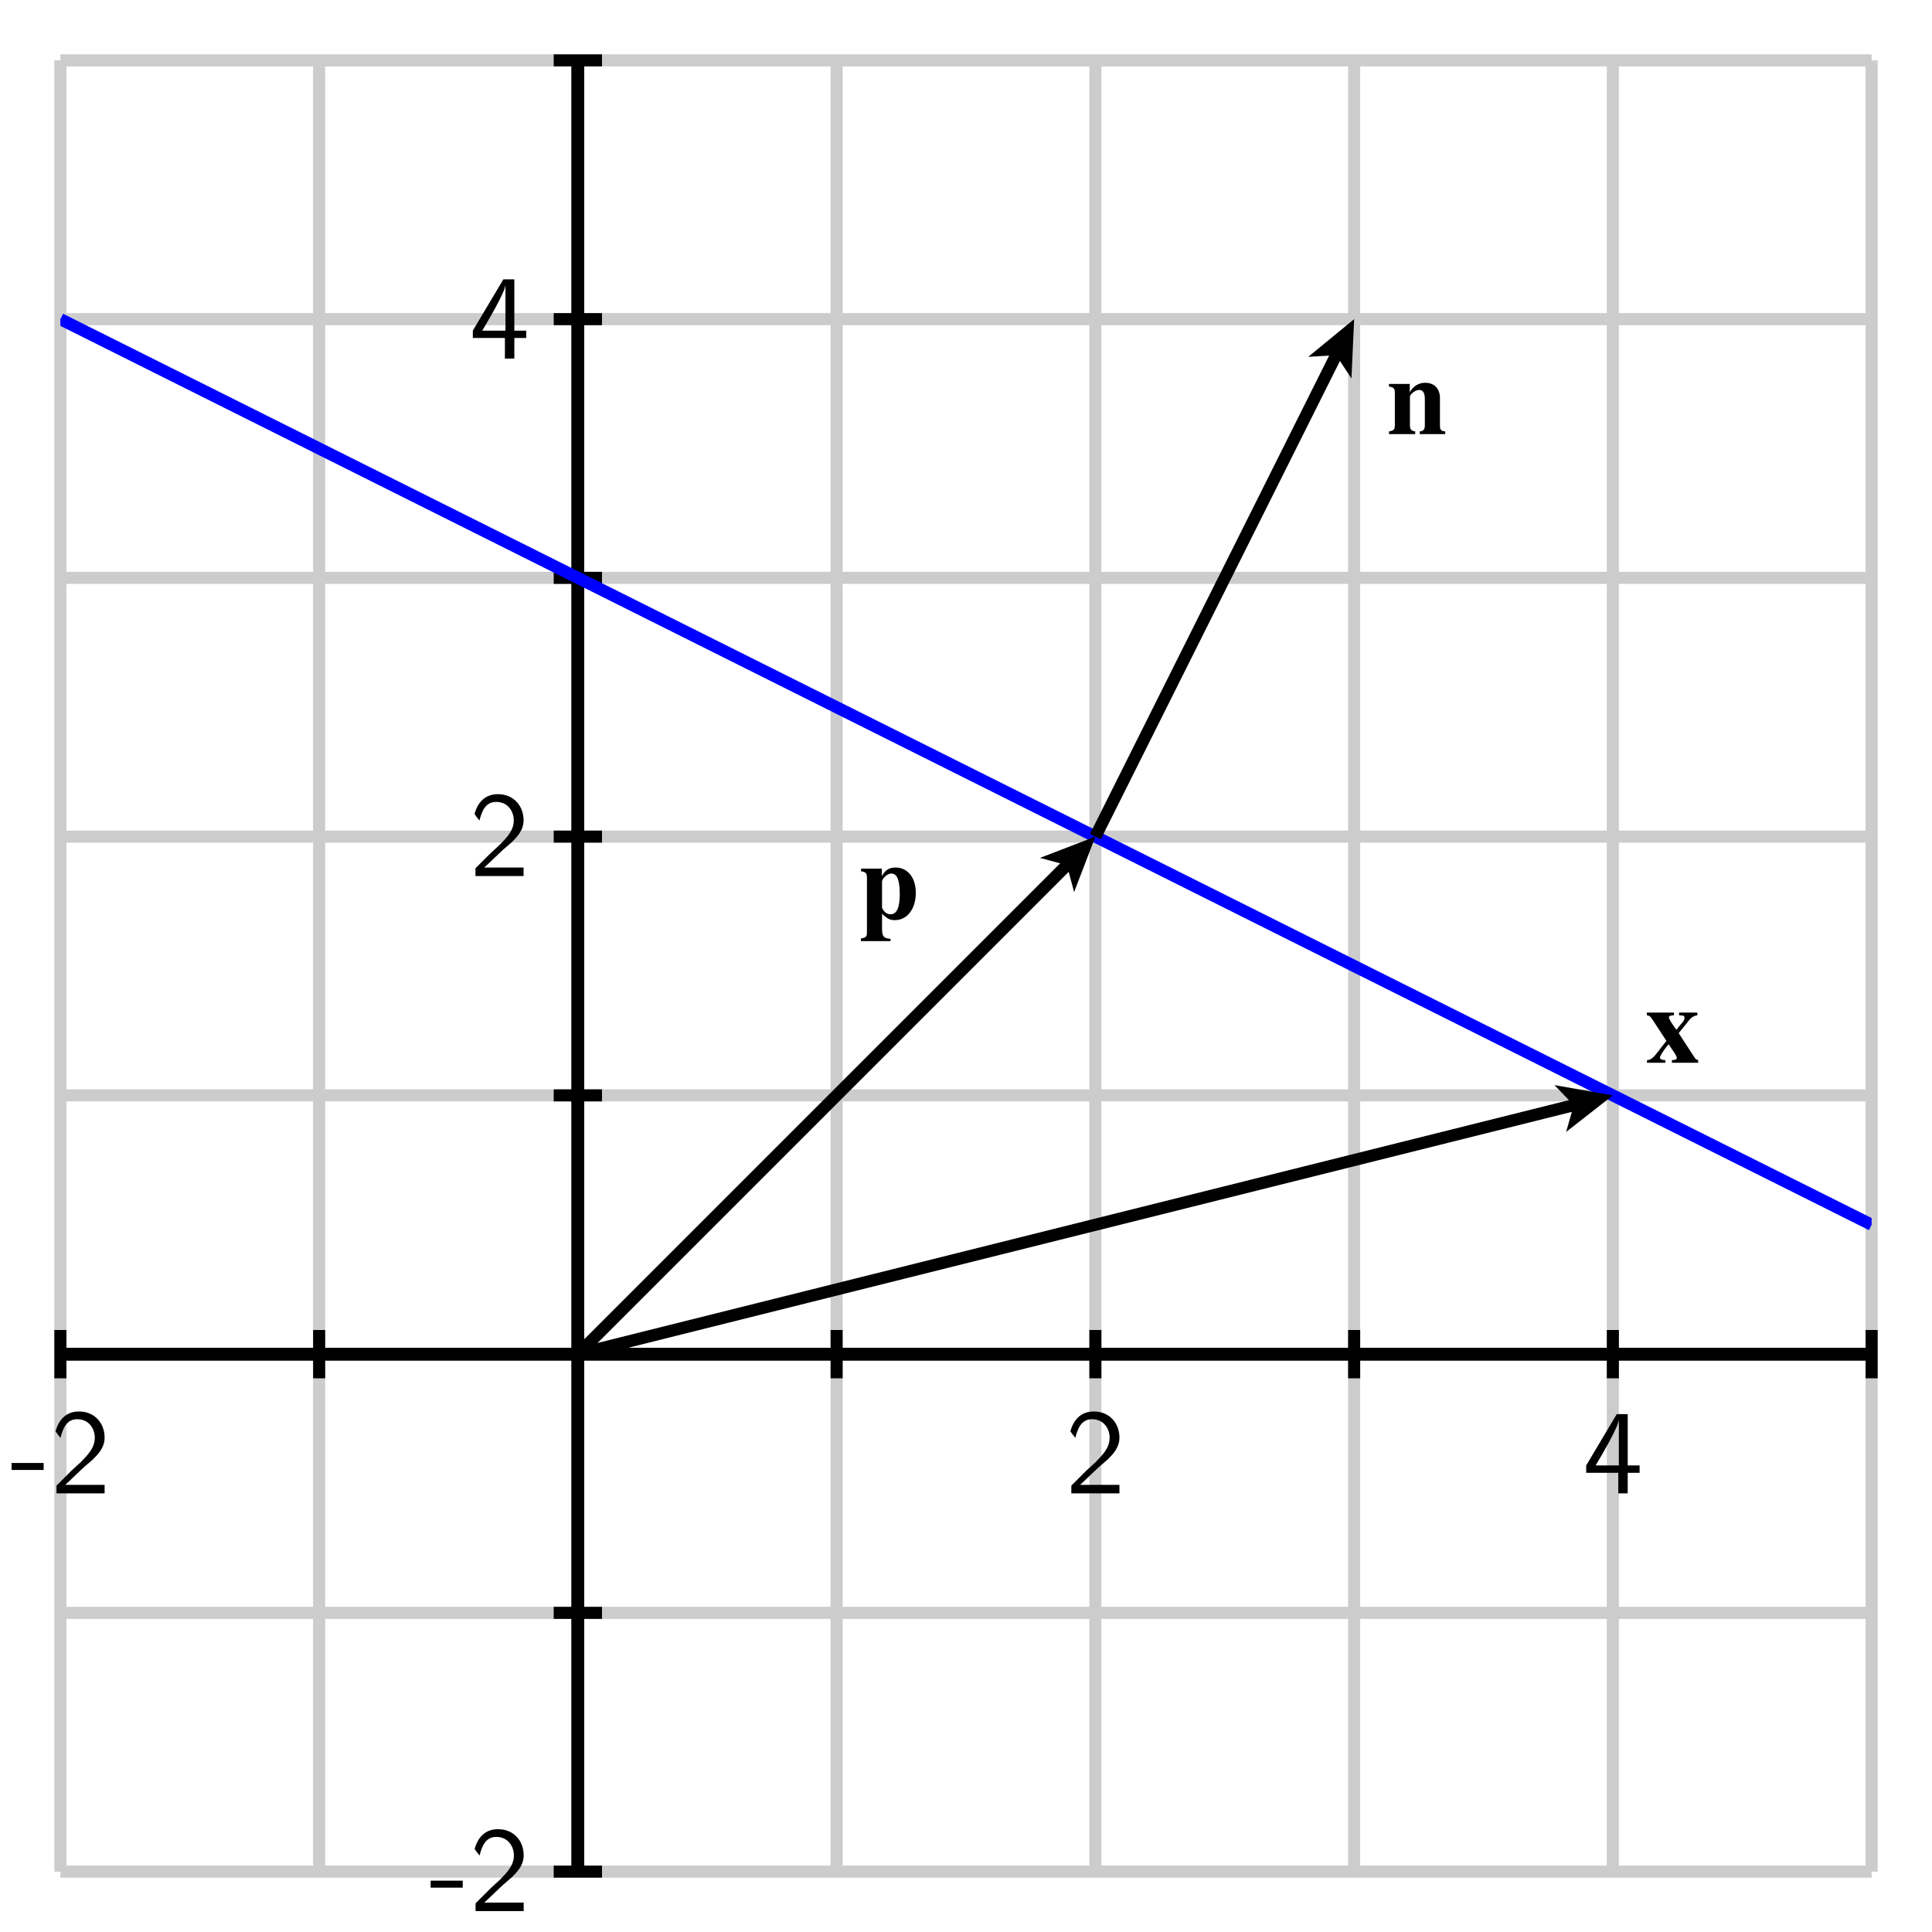
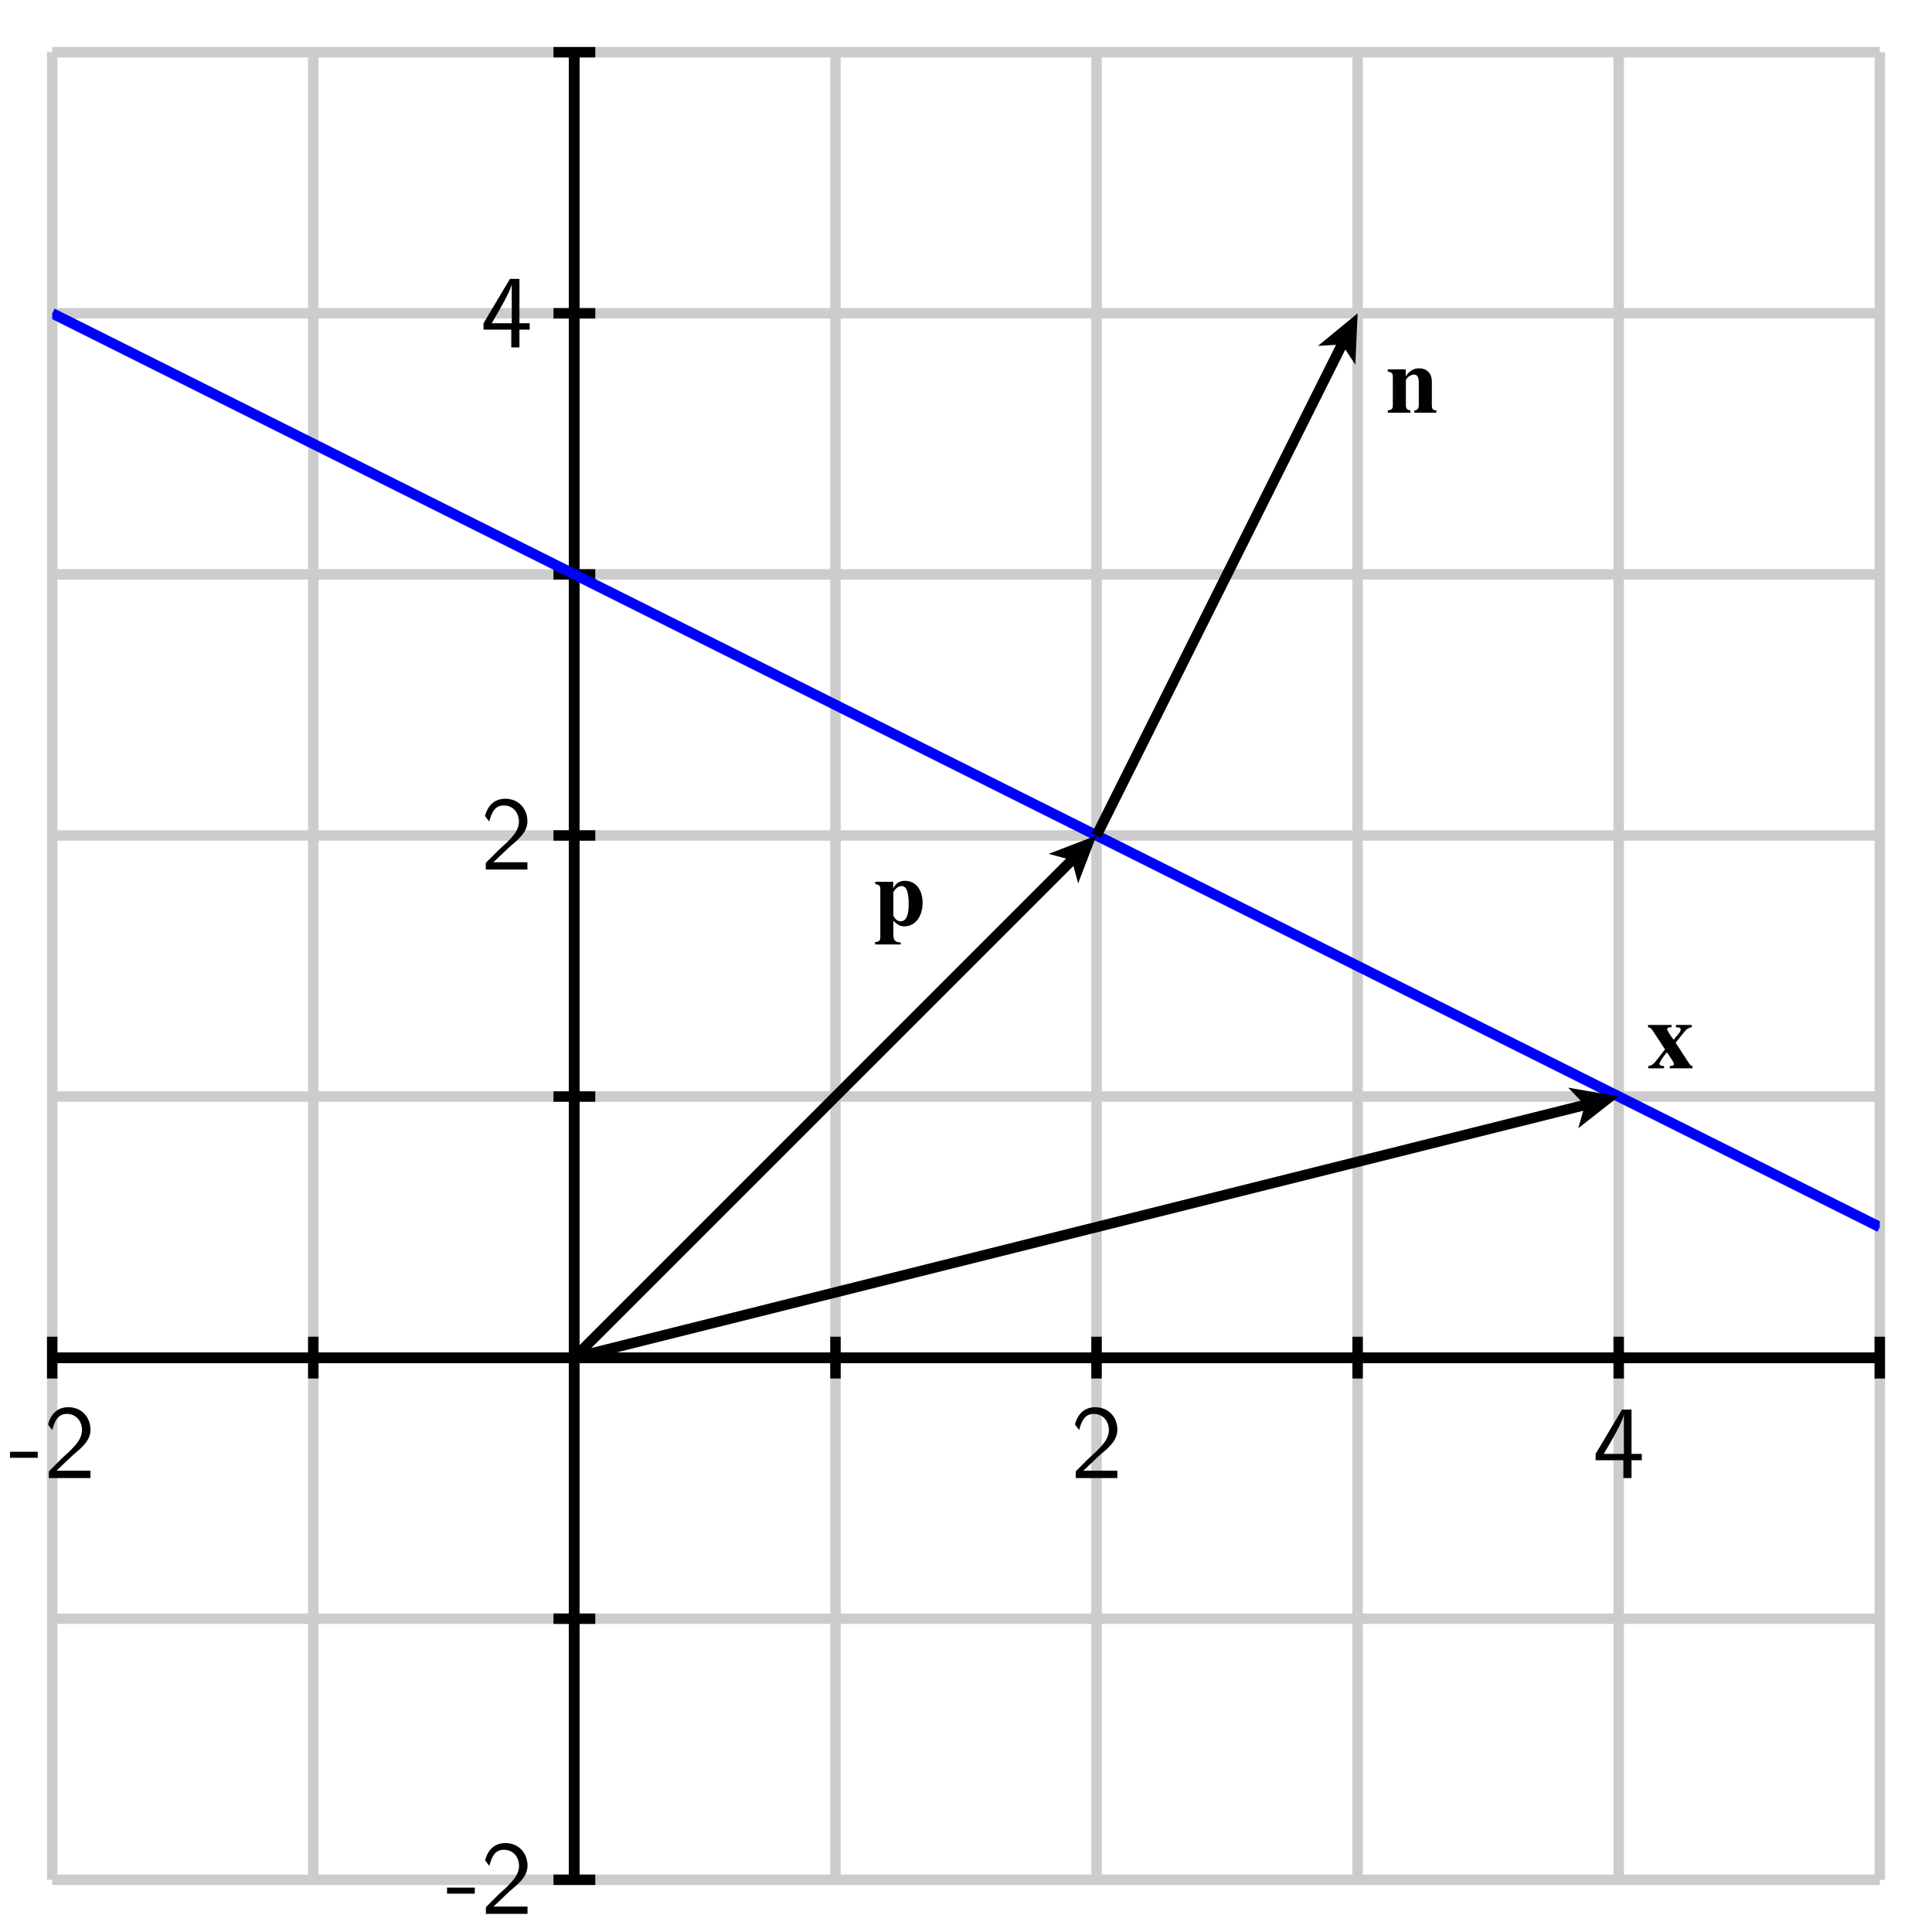
- <svg xmlns="http://www.w3.org/2000/svg" xmlns:xlink="http://www.w3.org/1999/xlink" width="160pt" height="160pt" viewBox="0 0 160 160" version="1.1">
+ <svg xmlns="http://www.w3.org/2000/svg" xmlns:xlink="http://www.w3.org/1999/xlink" width="185pt" height="185pt" viewBox="0 0 185 185" version="1.1">
  <defs>
    <g>
      <symbol overflow="visible" id="glyph0-0">
        <path style="stroke:none;" d="" />
      </symbol>
      <symbol overflow="visible" id="glyph0-1">
        <path style="stroke:none;" d="M 2.766 -1.938 L 2.766 -2.516 L 0.109 -2.516 L 0.109 -1.938 Z M 2.766 -1.938 " />
      </symbol>
      <symbol overflow="visible" id="glyph0-2">
        <path style="stroke:none;" d="M 1.734 -1.875 L 0.5 -0.641 L 0.5 0 L 4.484 0 L 4.484 -0.703 L 2.672 -0.703 C 2.547 -0.703 2.438 -0.703 2.312 -0.703 L 1.219 -0.703 C 1.547 -0.984 2.297 -1.734 2.609 -2.016 C 2.797 -2.203 3.312 -2.625 3.5 -2.797 C 3.953 -3.25 4.484 -3.781 4.484 -4.625 C 4.484 -5.781 3.688 -6.781 2.359 -6.781 C 1.219 -6.781 0.656 -6 0.422 -5.141 C 0.547 -4.969 0.594 -4.906 0.609 -4.875 C 0.625 -4.859 0.734 -4.734 0.828 -4.594 C 1.031 -5.359 1.312 -6.141 2.219 -6.141 C 3.156 -6.141 3.672 -5.391 3.672 -4.609 C 3.672 -3.766 3.094 -3.188 2.516 -2.594 Z M 1.734 -1.875 " />
      </symbol>
      <symbol overflow="visible" id="glyph0-3">
        <path style="stroke:none;" d="M 3.719 -1.703 L 4.703 -1.703 L 4.703 -2.312 L 3.719 -2.312 L 3.719 -6.562 L 2.812 -6.562 L 0.281 -2.312 L 0.281 -1.703 L 2.938 -1.703 L 2.938 0 L 3.719 0 Z M 1.062 -2.312 C 1.578 -3.188 2.984 -5.547 2.984 -6.125 L 2.984 -2.312 Z M 1.062 -2.312 " />
      </symbol>
      <symbol overflow="visible" id="glyph1-0">
        <path style="stroke:none;" d="" />
      </symbol>
      <symbol overflow="visible" id="glyph1-1">
        <path style="stroke:none;" d="M 1.906 -4.156 L 0.188 -4.156 L 0.188 -3.938 C 0.578 -3.875 0.672 -3.781 0.672 -3.406 L 0.672 -0.75 C 0.672 -0.375 0.594 -0.297 0.188 -0.219 L 0.188 0 L 2.359 0 L 2.359 -0.219 C 2.031 -0.266 1.922 -0.391 1.922 -0.734 L 1.922 -3.125 C 1.922 -3.172 1.984 -3.266 2.062 -3.344 C 2.266 -3.547 2.484 -3.656 2.688 -3.656 C 3 -3.656 3.156 -3.406 3.156 -2.906 L 3.156 -0.734 C 3.156 -0.391 3.047 -0.25 2.734 -0.219 L 2.734 0 L 4.844 0 L 4.844 -0.219 C 4.5 -0.25 4.406 -0.344 4.406 -0.734 L 4.406 -2.984 C 4.406 -3.766 3.938 -4.25 3.188 -4.25 C 2.656 -4.25 2.234 -4 1.906 -3.469 Z M 1.906 -4.156 " />
      </symbol>
      <symbol overflow="visible" id="glyph1-2">
        <path style="stroke:none;" d="M 1.906 -4.156 L 0.188 -4.156 L 0.188 -3.938 C 0.578 -3.875 0.672 -3.781 0.672 -3.406 L 0.672 1.109 C 0.672 1.469 0.609 1.562 0.172 1.625 L 0.172 1.844 L 2.625 1.844 L 2.625 1.656 C 2.078 1.625 1.922 1.453 1.922 0.844 L 1.922 -0.422 C 2.359 0 2.594 0.109 2.984 0.109 C 4 0.109 4.719 -0.812 4.719 -2.156 C 4.719 -3.406 4.047 -4.25 3.047 -4.25 C 2.516 -4.25 2.188 -4.047 1.906 -3.531 Z M 1.922 -3.109 C 1.922 -3.172 2 -3.328 2.109 -3.438 C 2.297 -3.641 2.5 -3.75 2.703 -3.75 C 3.172 -3.75 3.391 -3.203 3.391 -2.031 C 3.391 -0.906 3.125 -0.375 2.625 -0.375 C 2.328 -0.375 2.062 -0.578 1.922 -0.922 Z M 1.922 -3.109 " />
      </symbol>
      <symbol overflow="visible" id="glyph1-3">
        <path style="stroke:none;" d="M 4.359 -0.219 C 4.219 -0.266 4.156 -0.297 4.094 -0.391 L 2.75 -2.453 L 3.656 -3.578 C 3.828 -3.781 4.016 -3.891 4.297 -3.938 L 4.297 -4.156 L 2.781 -4.156 L 2.781 -3.938 C 2.859 -3.922 2.938 -3.922 2.969 -3.922 C 3.172 -3.906 3.234 -3.859 3.234 -3.719 C 3.234 -3.578 3.156 -3.422 2.891 -3.141 C 2.844 -3.094 2.703 -2.922 2.578 -2.734 C 2.516 -2.797 2.484 -2.844 2.453 -2.875 C 2.172 -3.266 1.938 -3.641 1.938 -3.766 C 1.938 -3.875 2.062 -3.922 2.359 -3.938 L 2.359 -4.156 L 0.109 -4.156 L 0.109 -3.938 C 0.344 -3.891 0.391 -3.859 0.578 -3.578 L 1.734 -1.812 C 1.469 -1.469 1.219 -1.172 1.141 -1.047 C 0.641 -0.391 0.453 -0.234 0.125 -0.219 L 0.125 0 L 1.641 0 L 1.641 -0.219 C 1.328 -0.234 1.203 -0.297 1.203 -0.438 C 1.203 -0.562 1.438 -0.938 1.766 -1.359 C 1.797 -1.391 1.859 -1.453 1.922 -1.531 C 2.094 -1.281 2.234 -1.047 2.297 -0.969 C 2.5 -0.672 2.594 -0.5 2.594 -0.391 C 2.594 -0.281 2.469 -0.234 2.188 -0.219 L 2.188 0 L 4.359 0 Z M 4.359 -0.219 " />
      </symbol>
    </g>
    <clipPath id="clip1">
-       <path d="M 5 12 L 155 12 L 155 116 L 5 116 Z M 5 12 " />
+       <path d="M 5 15 L 180 15 L 180 132 L 5 132 Z M 5 15 " />
    </clipPath>
  </defs>
  <g id="surface1">
-     <path style="fill:none;stroke-width:10;stroke-linecap:butt;stroke-linejoin:miter;stroke:rgb(80.077%,80.077%,80.077%);stroke-opacity:1;stroke-miterlimit:10;" d="M 50 50 L 50 1550 M 264.297 50 L 264.297 1550 M 478.555 50 L 478.555 1550 M 692.852 50 L 692.852 1550 M 907.148 50 L 907.148 1550 M 1121.445 50 L 1121.445 1550 M 1335.703 50 L 1335.703 1550 M 1550 50 L 1550 1550 M 50 50 L 1550 50 M 50 264.297 L 1550 264.297 M 50 478.555 L 1550 478.555 M 50 692.852 L 1550 692.852 M 50 907.148 L 1550 907.148 M 50 1121.445 L 1550 1121.445 M 50 1335.703 L 1550 1335.703 M 50 1550 L 1550 1550 " transform="matrix(0.1,0,0,-0.1,0,160)" />
-     <path style="fill:none;stroke-width:10;stroke-linecap:butt;stroke-linejoin:miter;stroke:rgb(0%,0%,0%);stroke-opacity:1;stroke-miterlimit:10;" d="M 50 478.555 L 1550 478.555 M 478.555 50 L 478.555 1550 " transform="matrix(0.1,0,0,-0.1,0,160)" />
-     <path style="fill:none;stroke-width:10;stroke-linecap:butt;stroke-linejoin:miter;stroke:rgb(0%,0%,0%);stroke-opacity:1;stroke-miterlimit:10;" d="M 50 478.555 L 1550 478.555 M 478.555 50 L 478.555 1550 M 50 458.555 L 50 498.555 " transform="matrix(0.1,0,0,-0.1,0,160)" />
-     <path style="fill:none;stroke-width:10;stroke-linecap:butt;stroke-linejoin:miter;stroke:rgb(0%,0%,0%);stroke-opacity:1;stroke-miterlimit:10;" d="M 50 478.555 L 1550 478.555 M 478.555 50 L 478.555 1550 M 264.297 458.555 L 264.297 498.555 " transform="matrix(0.1,0,0,-0.1,0,160)" />
-     <path style="fill:none;stroke-width:10;stroke-linecap:butt;stroke-linejoin:miter;stroke:rgb(0%,0%,0%);stroke-opacity:1;stroke-miterlimit:10;" d="M 50 478.555 L 1550 478.555 M 478.555 50 L 478.555 1550 M 478.555 458.555 L 478.555 498.555 " transform="matrix(0.1,0,0,-0.1,0,160)" />
-     <path style="fill:none;stroke-width:10;stroke-linecap:butt;stroke-linejoin:miter;stroke:rgb(0%,0%,0%);stroke-opacity:1;stroke-miterlimit:10;" d="M 50 478.555 L 1550 478.555 M 478.555 50 L 478.555 1550 M 692.852 458.555 L 692.852 498.555 " transform="matrix(0.1,0,0,-0.1,0,160)" />
-     <path style="fill:none;stroke-width:10;stroke-linecap:butt;stroke-linejoin:miter;stroke:rgb(0%,0%,0%);stroke-opacity:1;stroke-miterlimit:10;" d="M 50 478.555 L 1550 478.555 M 478.555 50 L 478.555 1550 M 907.148 458.555 L 907.148 498.555 " transform="matrix(0.1,0,0,-0.1,0,160)" />
-     <path style="fill:none;stroke-width:10;stroke-linecap:butt;stroke-linejoin:miter;stroke:rgb(0%,0%,0%);stroke-opacity:1;stroke-miterlimit:10;" d="M 50 478.555 L 1550 478.555 M 478.555 50 L 478.555 1550 M 1121.445 458.555 L 1121.445 498.555 " transform="matrix(0.1,0,0,-0.1,0,160)" />
-     <path style="fill:none;stroke-width:10;stroke-linecap:butt;stroke-linejoin:miter;stroke:rgb(0%,0%,0%);stroke-opacity:1;stroke-miterlimit:10;" d="M 50 478.555 L 1550 478.555 M 478.555 50 L 478.555 1550 M 1335.703 458.555 L 1335.703 498.555 " transform="matrix(0.1,0,0,-0.1,0,160)" />
-     <path style="fill:none;stroke-width:10;stroke-linecap:butt;stroke-linejoin:miter;stroke:rgb(0%,0%,0%);stroke-opacity:1;stroke-miterlimit:10;" d="M 50 478.555 L 1550 478.555 M 478.555 50 L 478.555 1550 M 1550 458.555 L 1550 498.555 " transform="matrix(0.1,0,0,-0.1,0,160)" />
-     <path style="fill:none;stroke-width:10;stroke-linecap:butt;stroke-linejoin:miter;stroke:rgb(0%,0%,0%);stroke-opacity:1;stroke-miterlimit:10;" d="M 50 478.555 L 1550 478.555 M 478.555 50 L 478.555 1550 M 458.555 50 L 498.555 50 " transform="matrix(0.1,0,0,-0.1,0,160)" />
-     <path style="fill:none;stroke-width:10;stroke-linecap:butt;stroke-linejoin:miter;stroke:rgb(0%,0%,0%);stroke-opacity:1;stroke-miterlimit:10;" d="M 50 478.555 L 1550 478.555 M 478.555 50 L 478.555 1550 M 458.555 264.297 L 498.555 264.297 " transform="matrix(0.1,0,0,-0.1,0,160)" />
-     <path style="fill:none;stroke-width:10;stroke-linecap:butt;stroke-linejoin:miter;stroke:rgb(0%,0%,0%);stroke-opacity:1;stroke-miterlimit:10;" d="M 50 478.555 L 1550 478.555 M 478.555 50 L 478.555 1550 M 458.555 478.555 L 498.555 478.555 " transform="matrix(0.1,0,0,-0.1,0,160)" />
-     <path style="fill:none;stroke-width:10;stroke-linecap:butt;stroke-linejoin:miter;stroke:rgb(0%,0%,0%);stroke-opacity:1;stroke-miterlimit:10;" d="M 50 478.555 L 1550 478.555 M 478.555 50 L 478.555 1550 M 458.555 692.852 L 498.555 692.852 " transform="matrix(0.1,0,0,-0.1,0,160)" />
-     <path style="fill:none;stroke-width:10;stroke-linecap:butt;stroke-linejoin:miter;stroke:rgb(0%,0%,0%);stroke-opacity:1;stroke-miterlimit:10;" d="M 50 478.555 L 1550 478.555 M 478.555 50 L 478.555 1550 M 458.555 907.148 L 498.555 907.148 " transform="matrix(0.1,0,0,-0.1,0,160)" />
-     <path style="fill:none;stroke-width:10;stroke-linecap:butt;stroke-linejoin:miter;stroke:rgb(0%,0%,0%);stroke-opacity:1;stroke-miterlimit:10;" d="M 50 478.555 L 1550 478.555 M 478.555 50 L 478.555 1550 M 458.555 1121.445 L 498.555 1121.445 " transform="matrix(0.1,0,0,-0.1,0,160)" />
-     <path style="fill:none;stroke-width:10;stroke-linecap:butt;stroke-linejoin:miter;stroke:rgb(0%,0%,0%);stroke-opacity:1;stroke-miterlimit:10;" d="M 50 478.555 L 1550 478.555 M 478.555 50 L 478.555 1550 M 458.555 1335.703 L 498.555 1335.703 " transform="matrix(0.1,0,0,-0.1,0,160)" />
-     <path style="fill:none;stroke-width:10;stroke-linecap:butt;stroke-linejoin:miter;stroke:rgb(0%,0%,0%);stroke-opacity:1;stroke-miterlimit:10;" d="M 50 478.555 L 1550 478.555 M 478.555 50 L 478.555 1550 M 458.555 1550 L 498.555 1550 " transform="matrix(0.1,0,0,-0.1,0,160)" />
+     <path style="fill:none;stroke-width:10;stroke-linecap:butt;stroke-linejoin:miter;stroke:rgb(80.077%,80.077%,80.077%);stroke-opacity:1;stroke-miterlimit:10;" d="M 50 50 L 50 1800 M 300 50 L 300 1800 M 550 50 L 550 1800 M 800 50 L 800 1800 M 1050 50 L 1050 1800 M 1300 50 L 1300 1800 M 1550 50 L 1550 1800 M 1800 50 L 1800 1800 M 50 50 L 1800 50 M 50 300 L 1800 300 M 50 550 L 1800 550 M 50 800 L 1800 800 M 50 1050 L 1800 1050 M 50 1300 L 1800 1300 M 50 1550 L 1800 1550 M 50 1800 L 1800 1800 " transform="matrix(0.1,0,0,-0.1,0,185)" />
+     <path style="fill:none;stroke-width:10;stroke-linecap:butt;stroke-linejoin:miter;stroke:rgb(0%,0%,0%);stroke-opacity:1;stroke-miterlimit:10;" d="M 50 550 L 1800 550 M 550 50 L 550 1800 " transform="matrix(0.1,0,0,-0.1,0,185)" />
+     <path style="fill:none;stroke-width:10;stroke-linecap:butt;stroke-linejoin:miter;stroke:rgb(0%,0%,0%);stroke-opacity:1;stroke-miterlimit:10;" d="M 50 550 L 1800 550 M 550 50 L 550 1800 M 50 530 L 50 570 " transform="matrix(0.1,0,0,-0.1,0,185)" />
+     <path style="fill:none;stroke-width:10;stroke-linecap:butt;stroke-linejoin:miter;stroke:rgb(0%,0%,0%);stroke-opacity:1;stroke-miterlimit:10;" d="M 50 550 L 1800 550 M 550 50 L 550 1800 M 300 530 L 300 570 " transform="matrix(0.1,0,0,-0.1,0,185)" />
+     <path style="fill:none;stroke-width:10;stroke-linecap:butt;stroke-linejoin:miter;stroke:rgb(0%,0%,0%);stroke-opacity:1;stroke-miterlimit:10;" d="M 50 550 L 1800 550 M 550 50 L 550 1800 M 550 530 L 550 570 " transform="matrix(0.1,0,0,-0.1,0,185)" />
+     <path style="fill:none;stroke-width:10;stroke-linecap:butt;stroke-linejoin:miter;stroke:rgb(0%,0%,0%);stroke-opacity:1;stroke-miterlimit:10;" d="M 50 550 L 1800 550 M 550 50 L 550 1800 M 800 530 L 800 570 " transform="matrix(0.1,0,0,-0.1,0,185)" />
+     <path style="fill:none;stroke-width:10;stroke-linecap:butt;stroke-linejoin:miter;stroke:rgb(0%,0%,0%);stroke-opacity:1;stroke-miterlimit:10;" d="M 50 550 L 1800 550 M 550 50 L 550 1800 M 1050 530 L 1050 570 " transform="matrix(0.1,0,0,-0.1,0,185)" />
+     <path style="fill:none;stroke-width:10;stroke-linecap:butt;stroke-linejoin:miter;stroke:rgb(0%,0%,0%);stroke-opacity:1;stroke-miterlimit:10;" d="M 50 550 L 1800 550 M 550 50 L 550 1800 M 1300 530 L 1300 570 " transform="matrix(0.1,0,0,-0.1,0,185)" />
+     <path style="fill:none;stroke-width:10;stroke-linecap:butt;stroke-linejoin:miter;stroke:rgb(0%,0%,0%);stroke-opacity:1;stroke-miterlimit:10;" d="M 50 550 L 1800 550 M 550 50 L 550 1800 M 1550 530 L 1550 570 " transform="matrix(0.1,0,0,-0.1,0,185)" />
+     <path style="fill:none;stroke-width:10;stroke-linecap:butt;stroke-linejoin:miter;stroke:rgb(0%,0%,0%);stroke-opacity:1;stroke-miterlimit:10;" d="M 50 550 L 1800 550 M 550 50 L 550 1800 M 1800 530 L 1800 570 " transform="matrix(0.1,0,0,-0.1,0,185)" />
+     <path style="fill:none;stroke-width:10;stroke-linecap:butt;stroke-linejoin:miter;stroke:rgb(0%,0%,0%);stroke-opacity:1;stroke-miterlimit:10;" d="M 50 550 L 1800 550 M 550 50 L 550 1800 M 530 50 L 570 50 " transform="matrix(0.1,0,0,-0.1,0,185)" />
+     <path style="fill:none;stroke-width:10;stroke-linecap:butt;stroke-linejoin:miter;stroke:rgb(0%,0%,0%);stroke-opacity:1;stroke-miterlimit:10;" d="M 50 550 L 1800 550 M 550 50 L 550 1800 M 530 300 L 570 300 " transform="matrix(0.1,0,0,-0.1,0,185)" />
+     <path style="fill:none;stroke-width:10;stroke-linecap:butt;stroke-linejoin:miter;stroke:rgb(0%,0%,0%);stroke-opacity:1;stroke-miterlimit:10;" d="M 50 550 L 1800 550 M 550 50 L 550 1800 M 530 550 L 570 550 " transform="matrix(0.1,0,0,-0.1,0,185)" />
+     <path style="fill:none;stroke-width:10;stroke-linecap:butt;stroke-linejoin:miter;stroke:rgb(0%,0%,0%);stroke-opacity:1;stroke-miterlimit:10;" d="M 50 550 L 1800 550 M 550 50 L 550 1800 M 530 800 L 570 800 " transform="matrix(0.1,0,0,-0.1,0,185)" />
+     <path style="fill:none;stroke-width:10;stroke-linecap:butt;stroke-linejoin:miter;stroke:rgb(0%,0%,0%);stroke-opacity:1;stroke-miterlimit:10;" d="M 50 550 L 1800 550 M 550 50 L 550 1800 M 530 1050 L 570 1050 " transform="matrix(0.1,0,0,-0.1,0,185)" />
+     <path style="fill:none;stroke-width:10;stroke-linecap:butt;stroke-linejoin:miter;stroke:rgb(0%,0%,0%);stroke-opacity:1;stroke-miterlimit:10;" d="M 50 550 L 1800 550 M 550 50 L 550 1800 M 530 1300 L 570 1300 " transform="matrix(0.1,0,0,-0.1,0,185)" />
+     <path style="fill:none;stroke-width:10;stroke-linecap:butt;stroke-linejoin:miter;stroke:rgb(0%,0%,0%);stroke-opacity:1;stroke-miterlimit:10;" d="M 50 550 L 1800 550 M 550 50 L 550 1800 M 530 1550 L 570 1550 " transform="matrix(0.1,0,0,-0.1,0,185)" />
+     <path style="fill:none;stroke-width:10;stroke-linecap:butt;stroke-linejoin:miter;stroke:rgb(0%,0%,0%);stroke-opacity:1;stroke-miterlimit:10;" d="M 50 550 L 1800 550 M 550 50 L 550 1800 M 530 1800 L 570 1800 " transform="matrix(0.1,0,0,-0.1,0,185)" />
    <g style="fill:rgb(0%,0%,0%);fill-opacity:1;">
-       <use xlink:href="#glyph0-1" x="0.849" y="123.674" />
-       <use xlink:href="#glyph0-2" x="4.179" y="123.674" />
+       <use xlink:href="#glyph0-1" x="0.849" y="141.531" />
+       <use xlink:href="#glyph0-2" x="4.179" y="141.531" />
    </g>
    <g style="fill:rgb(0%,0%,0%);fill-opacity:1;">
-       <use xlink:href="#glyph0-2" x="88.223" y="123.674" />
+       <use xlink:href="#glyph0-2" x="102.509" y="141.531" />
    </g>
    <g style="fill:rgb(0%,0%,0%);fill-opacity:1;">
-       <use xlink:href="#glyph0-3" x="131.081" y="123.674" />
+       <use xlink:href="#glyph0-3" x="152.509" y="141.531" />
    </g>
    <g style="fill:rgb(0%,0%,0%);fill-opacity:1;">
-       <use xlink:href="#glyph0-1" x="35.555" y="158.266" />
-       <use xlink:href="#glyph0-2" x="38.885" y="158.266" />
+       <use xlink:href="#glyph0-1" x="42.698" y="183.266" />
+       <use xlink:href="#glyph0-2" x="46.028" y="183.266" />
    </g>
    <g style="fill:rgb(0%,0%,0%);fill-opacity:1;">
-       <use xlink:href="#glyph0-2" x="38.876" y="72.551" />
+       <use xlink:href="#glyph0-2" x="46.019" y="83.266" />
    </g>
    <g style="fill:rgb(0%,0%,0%);fill-opacity:1;">
-       <use xlink:href="#glyph0-3" x="38.876" y="29.694" />
+       <use xlink:href="#glyph0-3" x="46.019" y="33.266" />
    </g>
    <g clip-path="url(#clip1)" clip-rule="nonzero">
-       <path style="fill:none;stroke-width:10;stroke-linecap:butt;stroke-linejoin:miter;stroke:rgb(0%,0%,100%);stroke-opacity:1;stroke-miterlimit:10;" d="M 50 1335.703 L 1550 585.703 " transform="matrix(0.1,0,0,-0.1,0,160)" />
+       <path style="fill:none;stroke-width:10;stroke-linecap:butt;stroke-linejoin:miter;stroke:rgb(0%,0%,100%);stroke-opacity:1;stroke-miterlimit:10;" d="M 50 1550 L 1800 675 " transform="matrix(0.1,0,0,-0.1,0,185)" />
    </g>
-     <path style=" stroke:none;fill-rule:nonzero;fill:rgb(0%,0%,0%);fill-opacity:1;" d="M 48.211 112.496 L 88.504 72.203 L 88.953 73.875 L 90.715 69.285 L 86.125 71.047 L 87.797 71.496 L 47.504 111.789 L 48.211 112.496 " />
-     <path style=" stroke:none;fill-rule:nonzero;fill:rgb(0%,0%,0%);fill-opacity:1;" d="M 47.977 112.629 L 130.176 92.078 L 129.699 93.742 L 133.57 90.715 L 128.73 89.863 L 129.934 91.109 L 47.734 111.656 L 47.977 112.629 " />
-     <path style=" stroke:none;fill-rule:nonzero;fill:rgb(0%,0%,0%);fill-opacity:1;" d="M 91.16 69.508 L 110.969 29.895 L 111.922 31.34 L 112.145 26.43 L 108.344 29.551 L 110.074 29.449 L 90.266 69.062 L 91.16 69.508 " />
+     <path style=" stroke:none;fill-rule:nonzero;fill:rgb(0%,0%,0%);fill-opacity:1;" d="M 55.352 130.352 L 102.789 82.918 L 103.238 84.59 L 105 80 L 100.41 81.762 L 102.082 82.211 L 54.648 129.648 L 55.352 130.352 " />
+     <path style=" stroke:none;fill-rule:nonzero;fill:rgb(0%,0%,0%);fill-opacity:1;" d="M 55.121 130.484 L 151.605 106.363 L 151.129 108.031 L 155 105 L 150.156 104.148 L 151.359 105.395 L 54.879 129.516 L 55.121 130.484 " />
+     <path style=" stroke:none;fill-rule:nonzero;fill:rgb(0%,0%,0%);fill-opacity:1;" d="M 105.445 80.223 L 128.824 33.469 L 129.781 34.91 L 130 30 L 126.203 33.121 L 127.93 33.02 L 104.555 79.777 L 105.445 80.223 " />
    <g style="fill:rgb(0%,0%,0%);fill-opacity:1;">
-       <use xlink:href="#glyph1-1" x="114.843" y="35.95" />
+       <use xlink:href="#glyph1-1" x="132.7" y="39.521" />
    </g>
    <g style="fill:rgb(0%,0%,0%);fill-opacity:1;">
-       <use xlink:href="#glyph1-2" x="71.124" y="76.094" />
+       <use xlink:href="#glyph1-2" x="83.623" y="88.594" />
    </g>
    <g style="fill:rgb(0%,0%,0%);fill-opacity:1;">
-       <use xlink:href="#glyph1-3" x="136.272" y="88.014" />
+       <use xlink:href="#glyph1-3" x="157.7" y="102.299" />
    </g>
  </g>
</svg>
